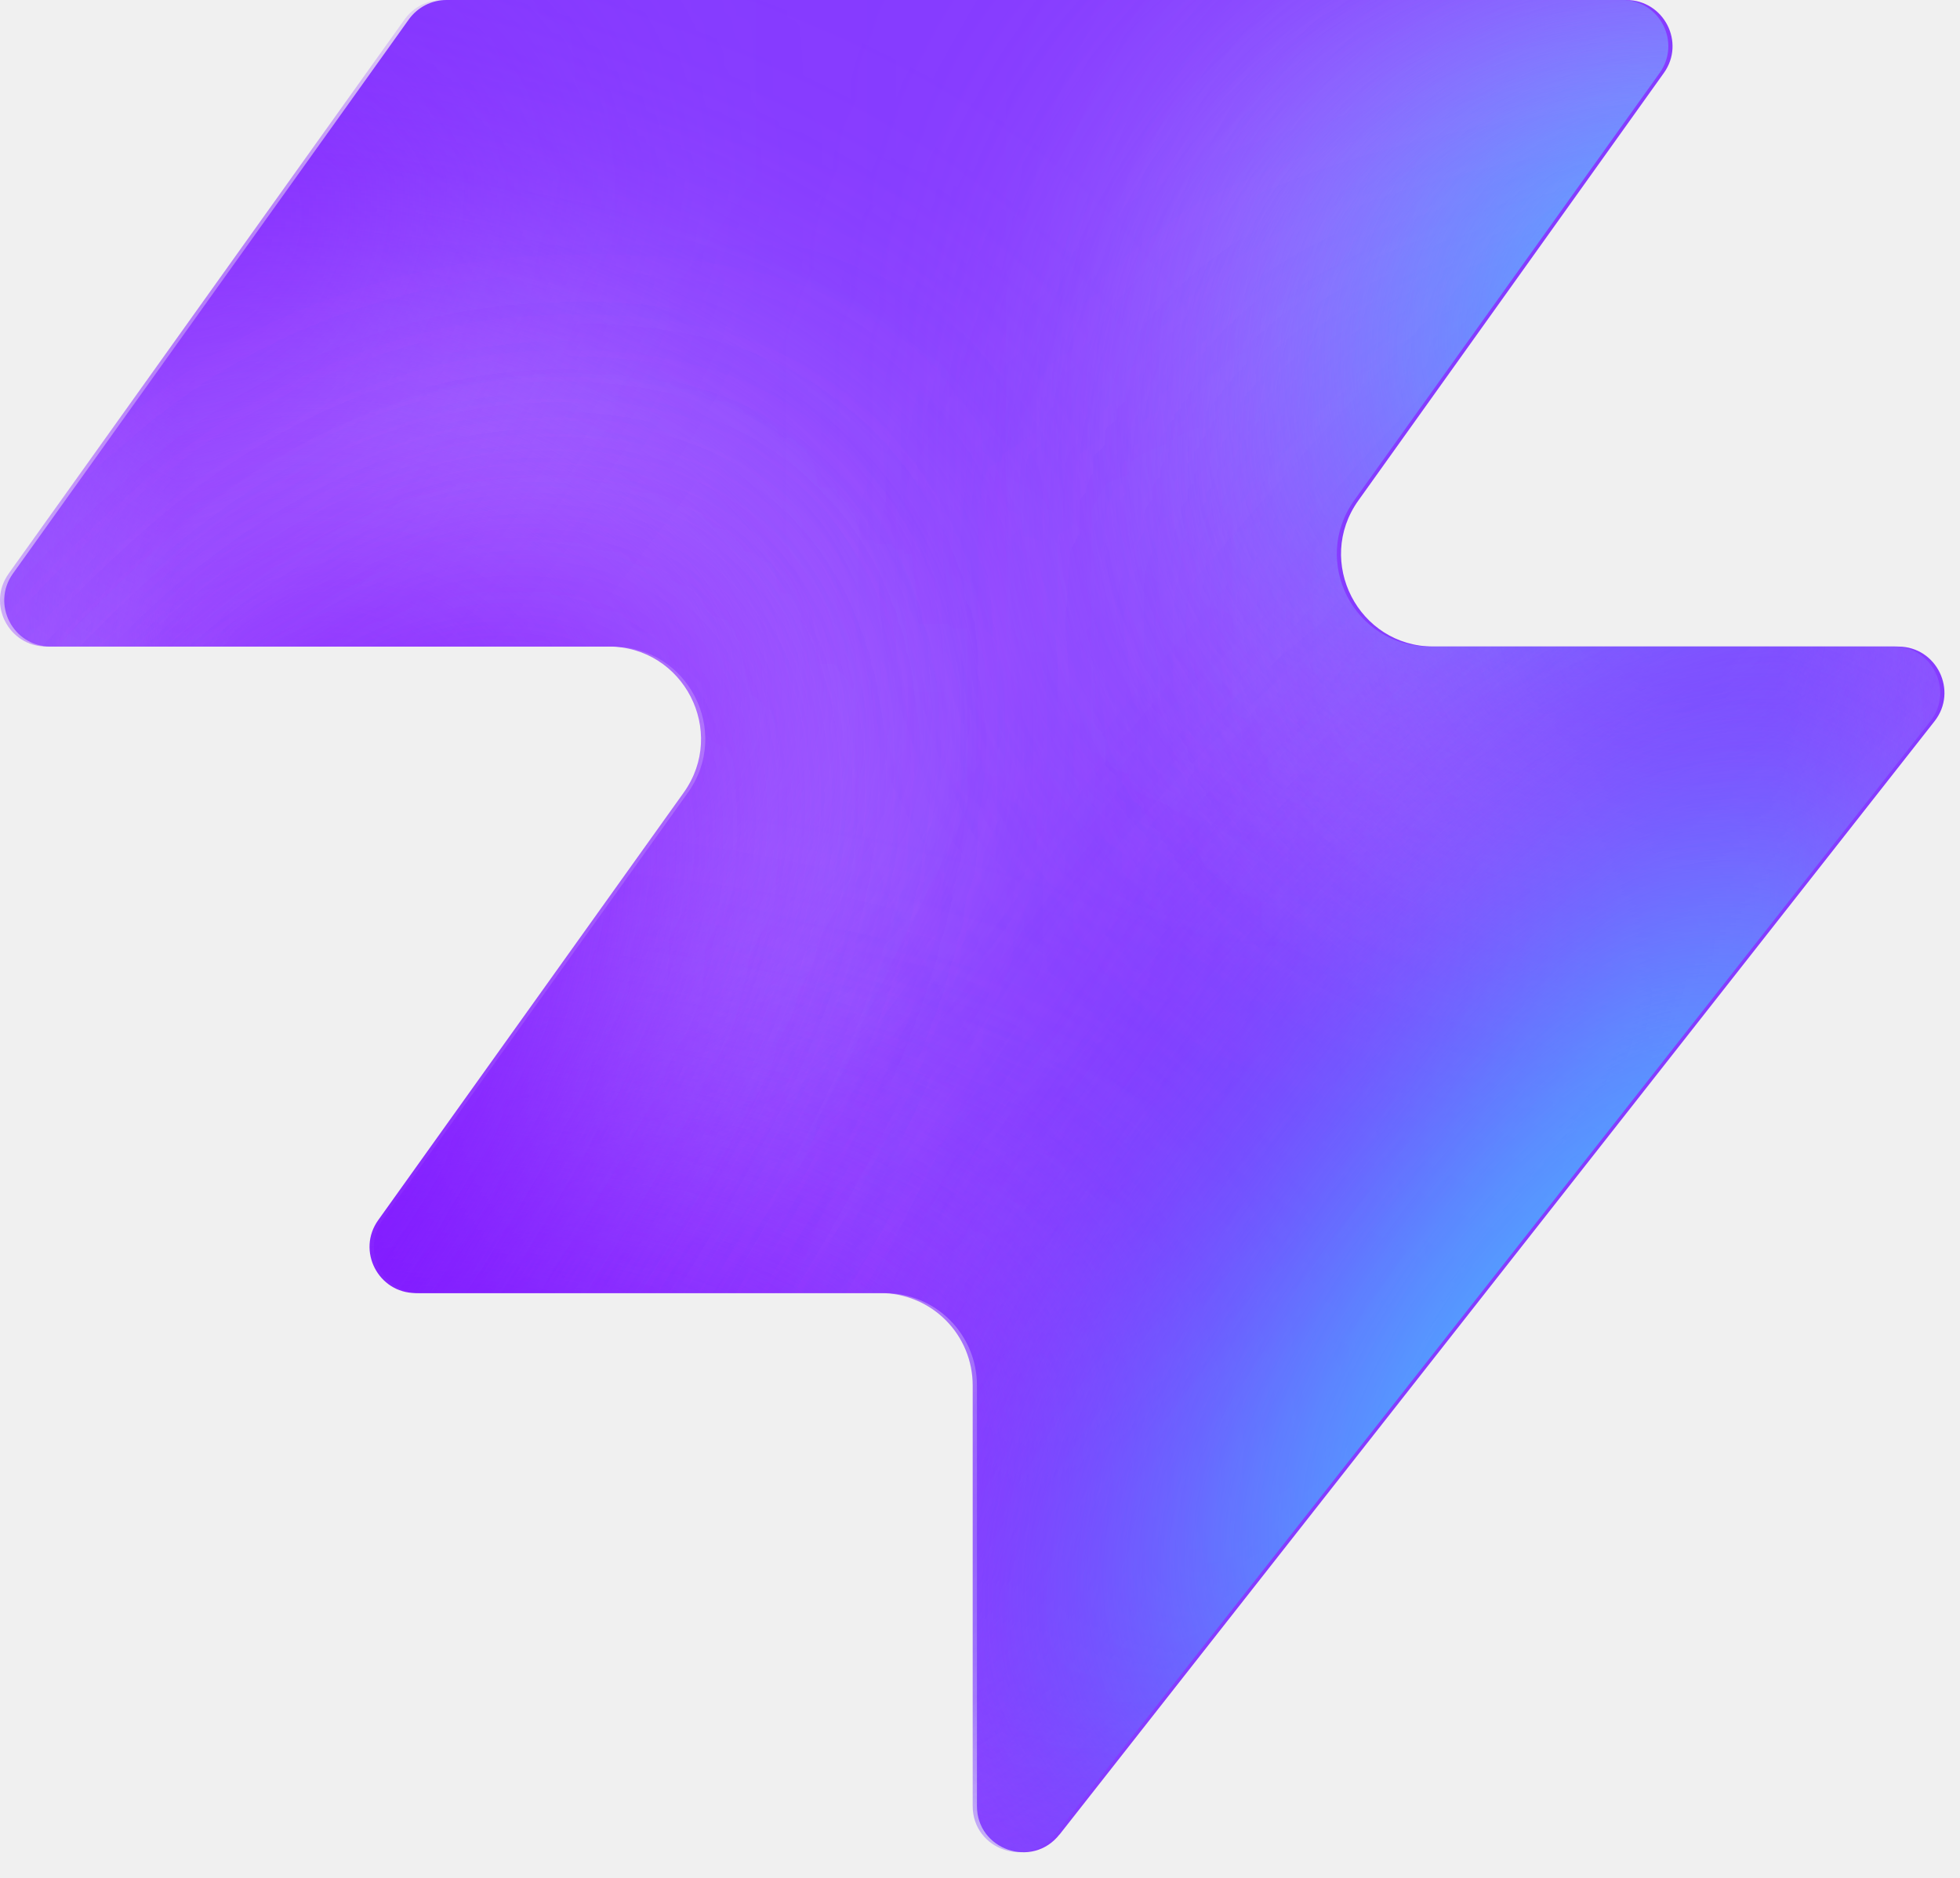
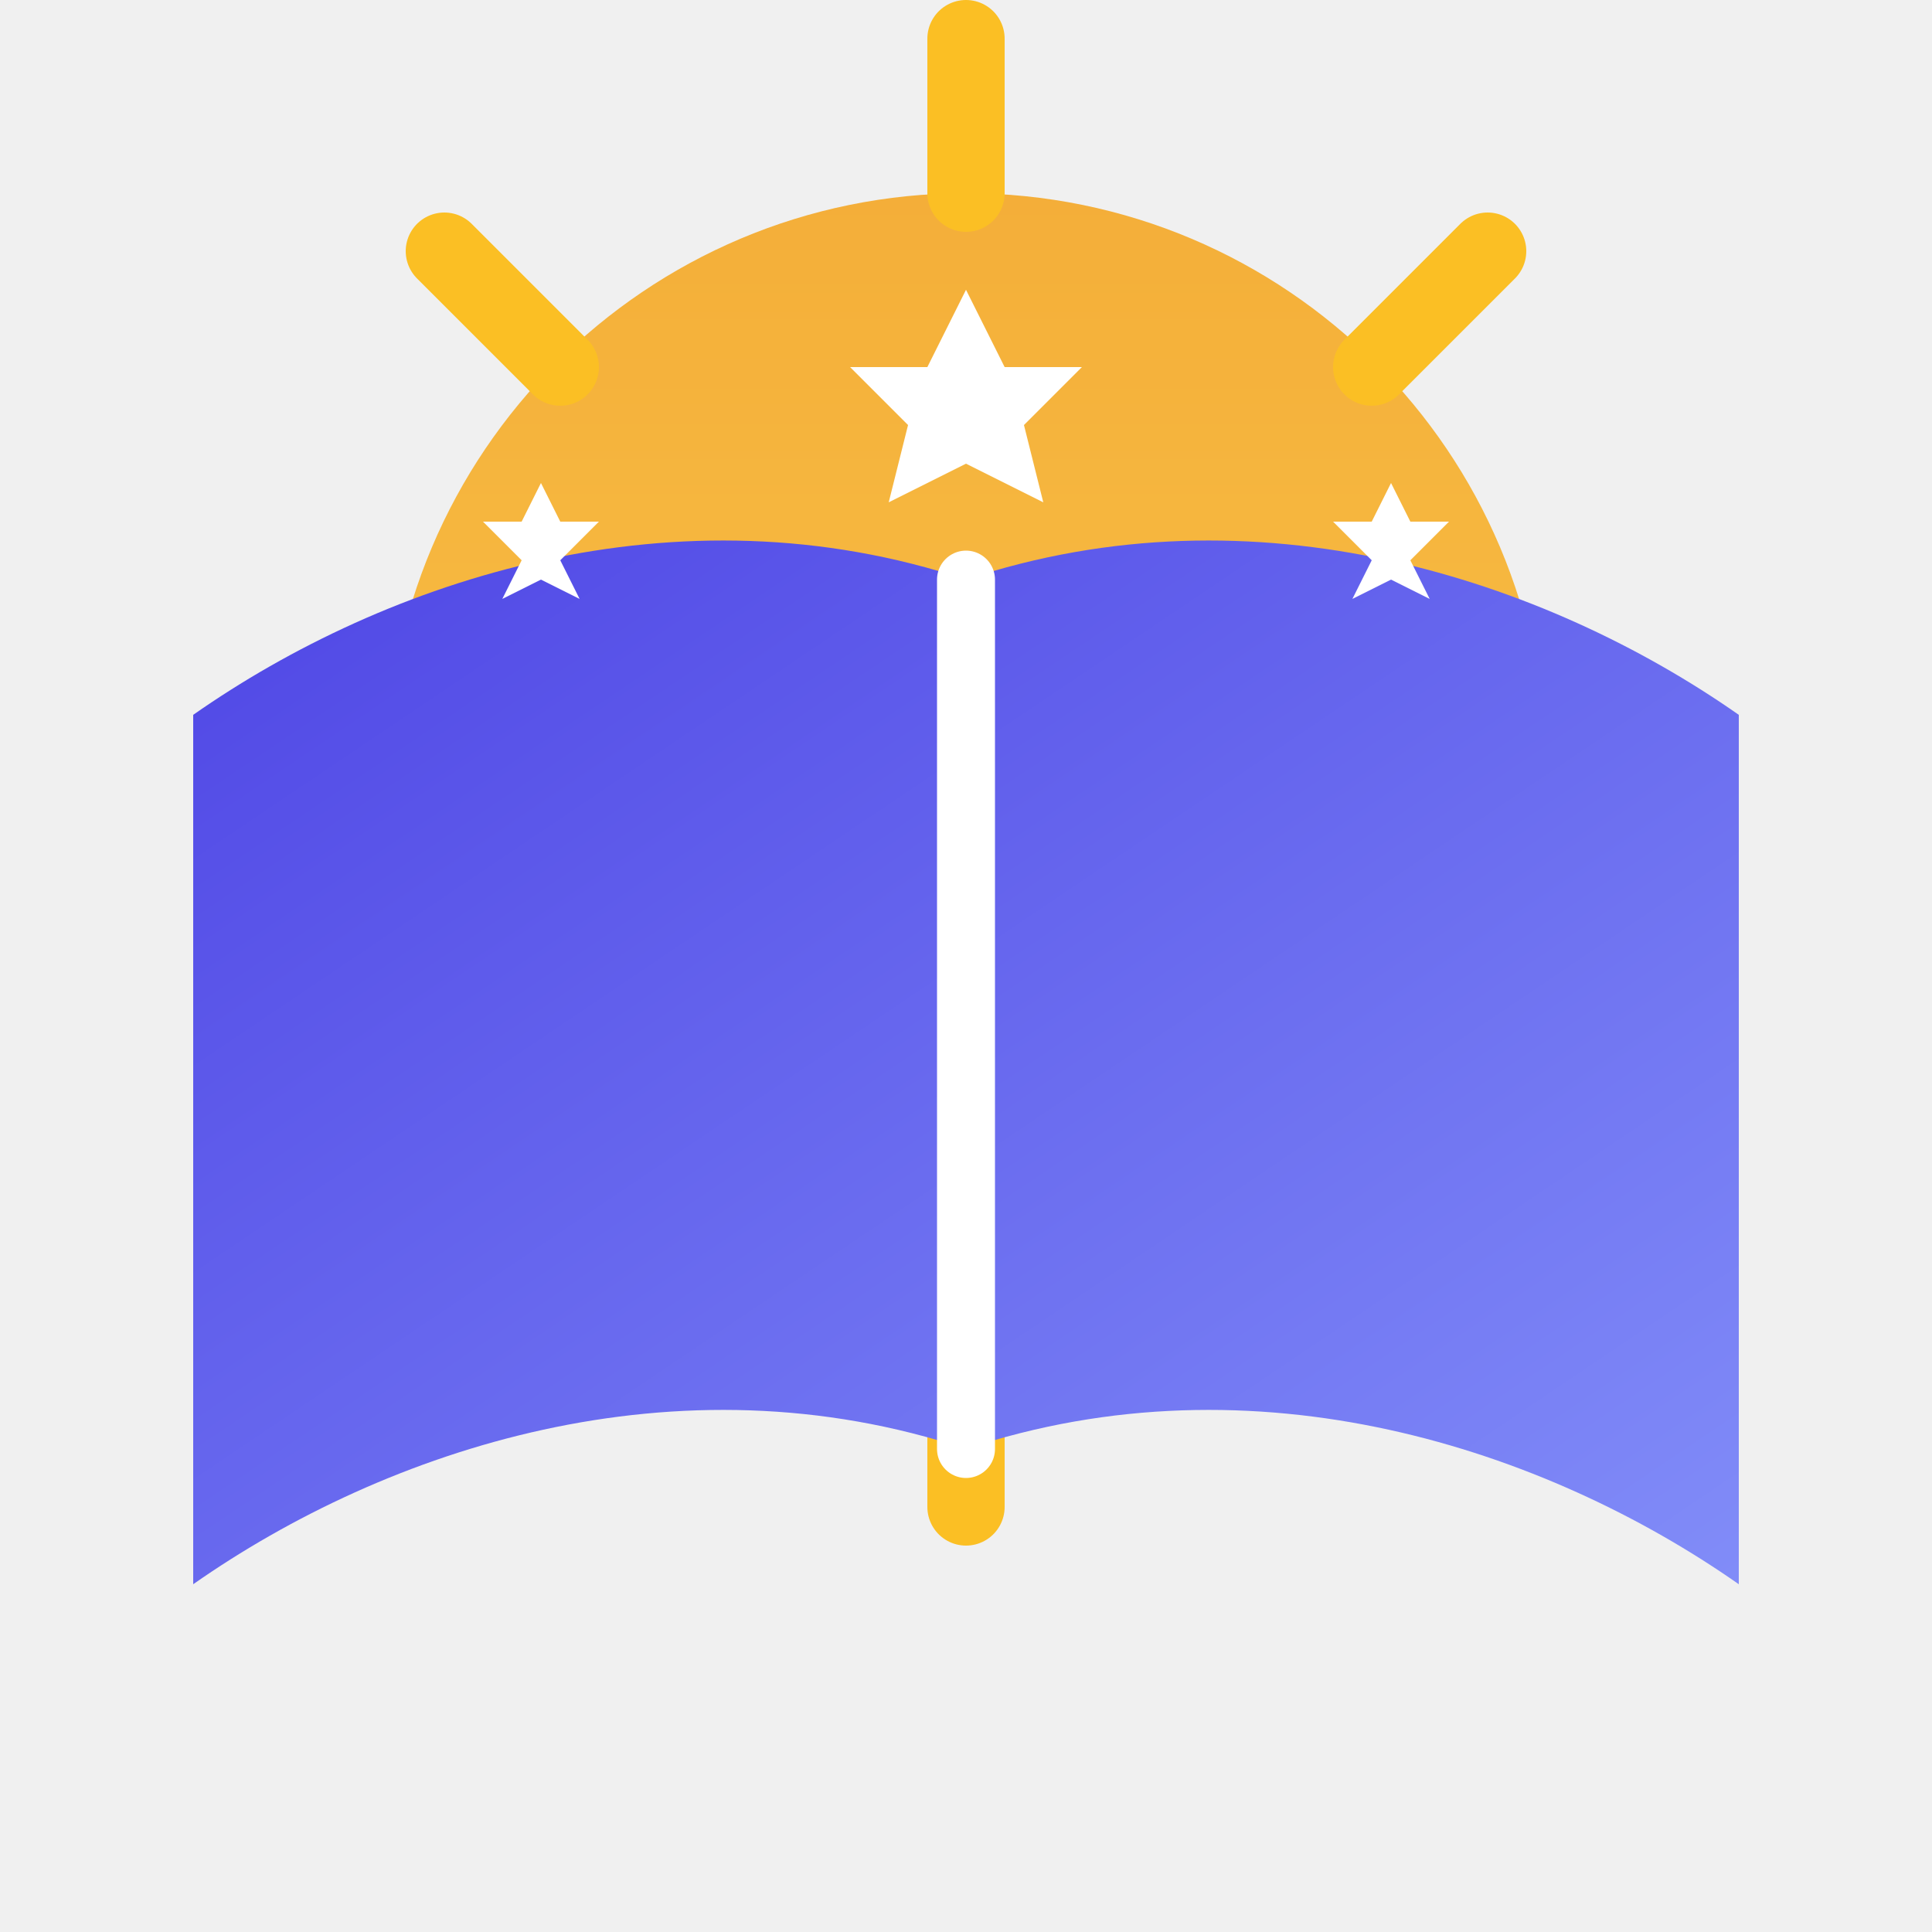
- <svg xmlns="http://www.w3.org/2000/svg" width="48" height="46" fill="none" viewBox="0 0 48 46">
-   <path fill="#863bff" d="M25.946 44.938c-.664.845-2.021.375-2.021-.698V33.937a2.26 2.26 0 0 0-2.262-2.262H10.287c-.92 0-1.456-1.04-.92-1.788l7.48-10.471c1.07-1.497 0-3.578-1.842-3.578H1.237c-.92 0-1.456-1.04-.92-1.788L10.013.474c.214-.297.556-.474.92-.474h28.894c.92 0 1.456 1.04.92 1.788l-7.48 10.471c-1.07 1.498 0 3.579 1.842 3.579h11.377c.943 0 1.473 1.088.89 1.83L25.947 44.94z" style="fill:#863bff;fill:color(display-p3 .525 .23 1);fill-opacity:1" />
-   <mask id="a" width="48" height="46" x="0" y="0" maskUnits="userSpaceOnUse" style="mask-type:alpha">
-     <path fill="#000" d="M25.842 44.938c-.664.844-2.021.375-2.021-.698V33.937a2.26 2.26 0 0 0-2.262-2.262H10.183c-.92 0-1.456-1.04-.92-1.788l7.48-10.471c1.07-1.498 0-3.579-1.842-3.579H1.133c-.92 0-1.456-1.04-.92-1.787L9.91.473c.214-.297.556-.474.92-.474h28.894c.92 0 1.456 1.04.92 1.788l-7.48 10.471c-1.07 1.498 0 3.578 1.842 3.578h11.377c.943 0 1.473 1.088.89 1.832L25.843 44.94z" style="fill:#000;fill-opacity:1" />
-   </mask>
-   <g mask="url(#a)">
-     <g filter="url(#b)">
-       <ellipse cx="5.508" cy="14.704" fill="#ede6ff" rx="5.508" ry="14.704" style="fill:#ede6ff;fill:color(display-p3 .927 .903 1);fill-opacity:1" transform="matrix(.00324 1 1 -.00324 -4.47 31.516)" />
-     </g>
-     <g filter="url(#c)">
-       <ellipse cx="10.399" cy="29.851" fill="#ede6ff" rx="10.399" ry="29.851" style="fill:#ede6ff;fill:color(display-p3 .927 .903 1);fill-opacity:1" transform="matrix(.00324 1 1 -.00324 -39.328 7.883)" />
-     </g>
-     <g filter="url(#d)">
-       <ellipse cx="5.508" cy="30.487" fill="#7e14ff" rx="5.508" ry="30.487" style="fill:#7e14ff;fill:color(display-p3 .492 .077 1);fill-opacity:1" transform="rotate(89.814 -25.913 -14.639)scale(1 -1)" />
-     </g>
-     <g filter="url(#e)">
-       <ellipse cx="5.508" cy="30.599" fill="#7e14ff" rx="5.508" ry="30.599" style="fill:#7e14ff;fill:color(display-p3 .492 .077 1);fill-opacity:1" transform="rotate(89.814 -32.644 -3.334)scale(1 -1)" />
-     </g>
-     <g filter="url(#f)">
-       <ellipse cx="5.508" cy="30.599" fill="#7e14ff" rx="5.508" ry="30.599" style="fill:#7e14ff;fill:color(display-p3 .492 .077 1);fill-opacity:1" transform="matrix(.00324 1 1 -.00324 -34.34 30.47)" />
-     </g>
-     <g filter="url(#g)">
-       <ellipse cx="14.072" cy="22.078" fill="#ede6ff" rx="14.072" ry="22.078" style="fill:#ede6ff;fill:color(display-p3 .927 .903 1);fill-opacity:1" transform="rotate(93.35 24.506 48.493)scale(-1 1)" />
-     </g>
-     <g filter="url(#h)">
-       <ellipse cx="3.47" cy="21.501" fill="#7e14ff" rx="3.47" ry="21.501" style="fill:#7e14ff;fill:color(display-p3 .492 .077 1);fill-opacity:1" transform="rotate(89.009 28.708 47.59)scale(-1 1)" />
-     </g>
-     <g filter="url(#i)">
-       <ellipse cx="3.47" cy="21.501" fill="#7e14ff" rx="3.47" ry="21.501" style="fill:#7e14ff;fill:color(display-p3 .492 .077 1);fill-opacity:1" transform="rotate(89.009 28.708 47.59)scale(-1 1)" />
-     </g>
-     <g filter="url(#j)">
-       <ellipse cx=".387" cy="8.972" fill="#7e14ff" rx="4.407" ry="29.108" style="fill:#7e14ff;fill:color(display-p3 .492 .077 1);fill-opacity:1" transform="rotate(39.51 .387 8.972)" />
-     </g>
-     <g filter="url(#k)">
-       <ellipse cx="47.523" cy="-6.092" fill="#7e14ff" rx="4.407" ry="29.108" style="fill:#7e14ff;fill:color(display-p3 .492 .077 1);fill-opacity:1" transform="rotate(37.892 47.523 -6.092)" />
-     </g>
-     <g filter="url(#l)">
-       <ellipse cx="41.412" cy="6.333" fill="#47bfff" rx="5.971" ry="9.665" style="fill:#47bfff;fill:color(display-p3 .28 .748 1);fill-opacity:1" transform="rotate(37.892 41.412 6.333)" />
-     </g>
-     <g filter="url(#m)">
-       <ellipse cx="-1.879" cy="38.332" fill="#7e14ff" rx="4.407" ry="29.108" style="fill:#7e14ff;fill:color(display-p3 .492 .077 1);fill-opacity:1" transform="rotate(37.892 -1.88 38.332)" />
-     </g>
-     <g filter="url(#n)">
-       <ellipse cx="-1.879" cy="38.332" fill="#7e14ff" rx="4.407" ry="29.108" style="fill:#7e14ff;fill:color(display-p3 .492 .077 1);fill-opacity:1" transform="rotate(37.892 -1.88 38.332)" />
-     </g>
-     <g filter="url(#o)">
-       <ellipse cx="35.651" cy="29.907" fill="#7e14ff" rx="4.407" ry="29.108" style="fill:#7e14ff;fill:color(display-p3 .492 .077 1);fill-opacity:1" transform="rotate(37.892 35.651 29.907)" />
-     </g>
-     <g filter="url(#p)">
-       <ellipse cx="38.418" cy="32.4" fill="#47bfff" rx="5.971" ry="15.297" style="fill:#47bfff;fill:color(display-p3 .28 .748 1);fill-opacity:1" transform="rotate(37.892 38.418 32.4)" />
-     </g>
-   </g>
+ <svg xmlns="http://www.w3.org/2000/svg" viewBox="0 0 100 100">
  <defs>
-     <filter id="b" width="60.045" height="41.654" x="-19.77" y="16.149" color-interpolation-filters="sRGB" filterUnits="userSpaceOnUse">
-       <feFlood flood-opacity="0" result="BackgroundImageFix" />
-       <feBlend in="SourceGraphic" in2="BackgroundImageFix" result="shape" />
-       <feGaussianBlur result="effect1_foregroundBlur_2002_17158" stdDeviation="7.659" />
-     </filter>
-     <filter id="c" width="90.34" height="51.437" x="-54.613" y="-7.533" color-interpolation-filters="sRGB" filterUnits="userSpaceOnUse">
-       <feFlood flood-opacity="0" result="BackgroundImageFix" />
-       <feBlend in="SourceGraphic" in2="BackgroundImageFix" result="shape" />
-       <feGaussianBlur result="effect1_foregroundBlur_2002_17158" stdDeviation="7.659" />
-     </filter>
-     <filter id="d" width="79.355" height="29.4" x="-49.64" y="2.03" color-interpolation-filters="sRGB" filterUnits="userSpaceOnUse">
-       <feFlood flood-opacity="0" result="BackgroundImageFix" />
-       <feBlend in="SourceGraphic" in2="BackgroundImageFix" result="shape" />
-       <feGaussianBlur result="effect1_foregroundBlur_2002_17158" stdDeviation="4.596" />
-     </filter>
-     <filter id="e" width="79.579" height="29.4" x="-45.045" y="20.029" color-interpolation-filters="sRGB" filterUnits="userSpaceOnUse">
-       <feFlood flood-opacity="0" result="BackgroundImageFix" />
-       <feBlend in="SourceGraphic" in2="BackgroundImageFix" result="shape" />
-       <feGaussianBlur result="effect1_foregroundBlur_2002_17158" stdDeviation="4.596" />
-     </filter>
-     <filter id="f" width="79.579" height="29.4" x="-43.513" y="21.178" color-interpolation-filters="sRGB" filterUnits="userSpaceOnUse">
-       <feFlood flood-opacity="0" result="BackgroundImageFix" />
-       <feBlend in="SourceGraphic" in2="BackgroundImageFix" result="shape" />
-       <feGaussianBlur result="effect1_foregroundBlur_2002_17158" stdDeviation="4.596" />
-     </filter>
-     <filter id="g" width="74.749" height="58.852" x="15.756" y="-17.901" color-interpolation-filters="sRGB" filterUnits="userSpaceOnUse">
-       <feFlood flood-opacity="0" result="BackgroundImageFix" />
-       <feBlend in="SourceGraphic" in2="BackgroundImageFix" result="shape" />
-       <feGaussianBlur result="effect1_foregroundBlur_2002_17158" stdDeviation="7.659" />
-     </filter>
-     <filter id="h" width="61.377" height="25.362" x="23.548" y="2.284" color-interpolation-filters="sRGB" filterUnits="userSpaceOnUse">
-       <feFlood flood-opacity="0" result="BackgroundImageFix" />
-       <feBlend in="SourceGraphic" in2="BackgroundImageFix" result="shape" />
-       <feGaussianBlur result="effect1_foregroundBlur_2002_17158" stdDeviation="4.596" />
-     </filter>
-     <filter id="i" width="61.377" height="25.362" x="23.548" y="2.284" color-interpolation-filters="sRGB" filterUnits="userSpaceOnUse">
-       <feFlood flood-opacity="0" result="BackgroundImageFix" />
-       <feBlend in="SourceGraphic" in2="BackgroundImageFix" result="shape" />
-       <feGaussianBlur result="effect1_foregroundBlur_2002_17158" stdDeviation="4.596" />
-     </filter>
-     <filter id="j" width="56.045" height="63.649" x="-27.636" y="-22.853" color-interpolation-filters="sRGB" filterUnits="userSpaceOnUse">
-       <feFlood flood-opacity="0" result="BackgroundImageFix" />
-       <feBlend in="SourceGraphic" in2="BackgroundImageFix" result="shape" />
-       <feGaussianBlur result="effect1_foregroundBlur_2002_17158" stdDeviation="4.596" />
-     </filter>
-     <filter id="k" width="54.814" height="64.646" x="20.116" y="-38.415" color-interpolation-filters="sRGB" filterUnits="userSpaceOnUse">
-       <feFlood flood-opacity="0" result="BackgroundImageFix" />
-       <feBlend in="SourceGraphic" in2="BackgroundImageFix" result="shape" />
-       <feGaussianBlur result="effect1_foregroundBlur_2002_17158" stdDeviation="4.596" />
-     </filter>
-     <filter id="l" width="33.541" height="35.313" x="24.641" y="-11.323" color-interpolation-filters="sRGB" filterUnits="userSpaceOnUse">
-       <feFlood flood-opacity="0" result="BackgroundImageFix" />
-       <feBlend in="SourceGraphic" in2="BackgroundImageFix" result="shape" />
-       <feGaussianBlur result="effect1_foregroundBlur_2002_17158" stdDeviation="4.596" />
-     </filter>
-     <filter id="m" width="54.814" height="64.646" x="-29.286" y="6.009" color-interpolation-filters="sRGB" filterUnits="userSpaceOnUse">
-       <feFlood flood-opacity="0" result="BackgroundImageFix" />
-       <feBlend in="SourceGraphic" in2="BackgroundImageFix" result="shape" />
-       <feGaussianBlur result="effect1_foregroundBlur_2002_17158" stdDeviation="4.596" />
-     </filter>
-     <filter id="n" width="54.814" height="64.646" x="-29.286" y="6.009" color-interpolation-filters="sRGB" filterUnits="userSpaceOnUse">
-       <feFlood flood-opacity="0" result="BackgroundImageFix" />
-       <feBlend in="SourceGraphic" in2="BackgroundImageFix" result="shape" />
-       <feGaussianBlur result="effect1_foregroundBlur_2002_17158" stdDeviation="4.596" />
-     </filter>
-     <filter id="o" width="54.814" height="64.646" x="8.244" y="-2.416" color-interpolation-filters="sRGB" filterUnits="userSpaceOnUse">
-       <feFlood flood-opacity="0" result="BackgroundImageFix" />
-       <feBlend in="SourceGraphic" in2="BackgroundImageFix" result="shape" />
-       <feGaussianBlur result="effect1_foregroundBlur_2002_17158" stdDeviation="4.596" />
-     </filter>
-     <filter id="p" width="39.409" height="43.623" x="18.713" y="10.588" color-interpolation-filters="sRGB" filterUnits="userSpaceOnUse">
-       <feFlood flood-opacity="0" result="BackgroundImageFix" />
-       <feBlend in="SourceGraphic" in2="BackgroundImageFix" result="shape" />
-       <feGaussianBlur result="effect1_foregroundBlur_2002_17158" stdDeviation="4.596" />
-     </filter>
+     <linearGradient id="bookGrad" x1="0%" y1="0%" x2="100%" y2="100%">
+       <stop offset="0%" stop-color="#4F46E5" />
+       <stop offset="100%" stop-color="#818CF8" />
+     </linearGradient>
+     <linearGradient id="glowGrad" x1="0%" y1="0%" x2="0%" y2="100%">
+       <stop offset="0%" stop-color="#F59E0B" />
+       <stop offset="100%" stop-color="#FBBF24" />
+     </linearGradient>
  </defs>
+   <circle cx="50" cy="40" r="30" fill="url(#glowGrad)" opacity="0.8" />
+   <path d="M50 2 L50 10 M50 70 L50 78 M12 40 L20 40 M80 40 L88 40 M23 13 L29 19 M71 19 L77 13 M23 67 L29 61 M71 61 L77 67" stroke="#FBBF24" stroke-width="4" stroke-linecap="round" />
+   <path d="M50 75 C 35 70, 20 75, 10 82 L 10 37 C 20 30, 35 25, 50 30 C 65 25, 80 30, 90 37 L 90 82 C 80 75, 65 70, 50 75 Z" fill="url(#bookGrad)" />
+   <path d="M50 30 L50 75" stroke="#FFFFFF" stroke-width="3" stroke-linecap="round" />
+   <polygon points="50,15 52,19 56,19 53,22 54,26 50,24 46,26 47,22 44,19 48,19" fill="#FFF" />
+   <polygon points="28,25 29,27 31,27 29,29 30,31 28,30 26,31 27,29 25,27 27,27" fill="#FFF" />
+   <polygon points="72,25 73,27 75,27 73,29 74,31 72,30 70,31 71,29 69,27 71,27" fill="#FFF" />
</svg>
